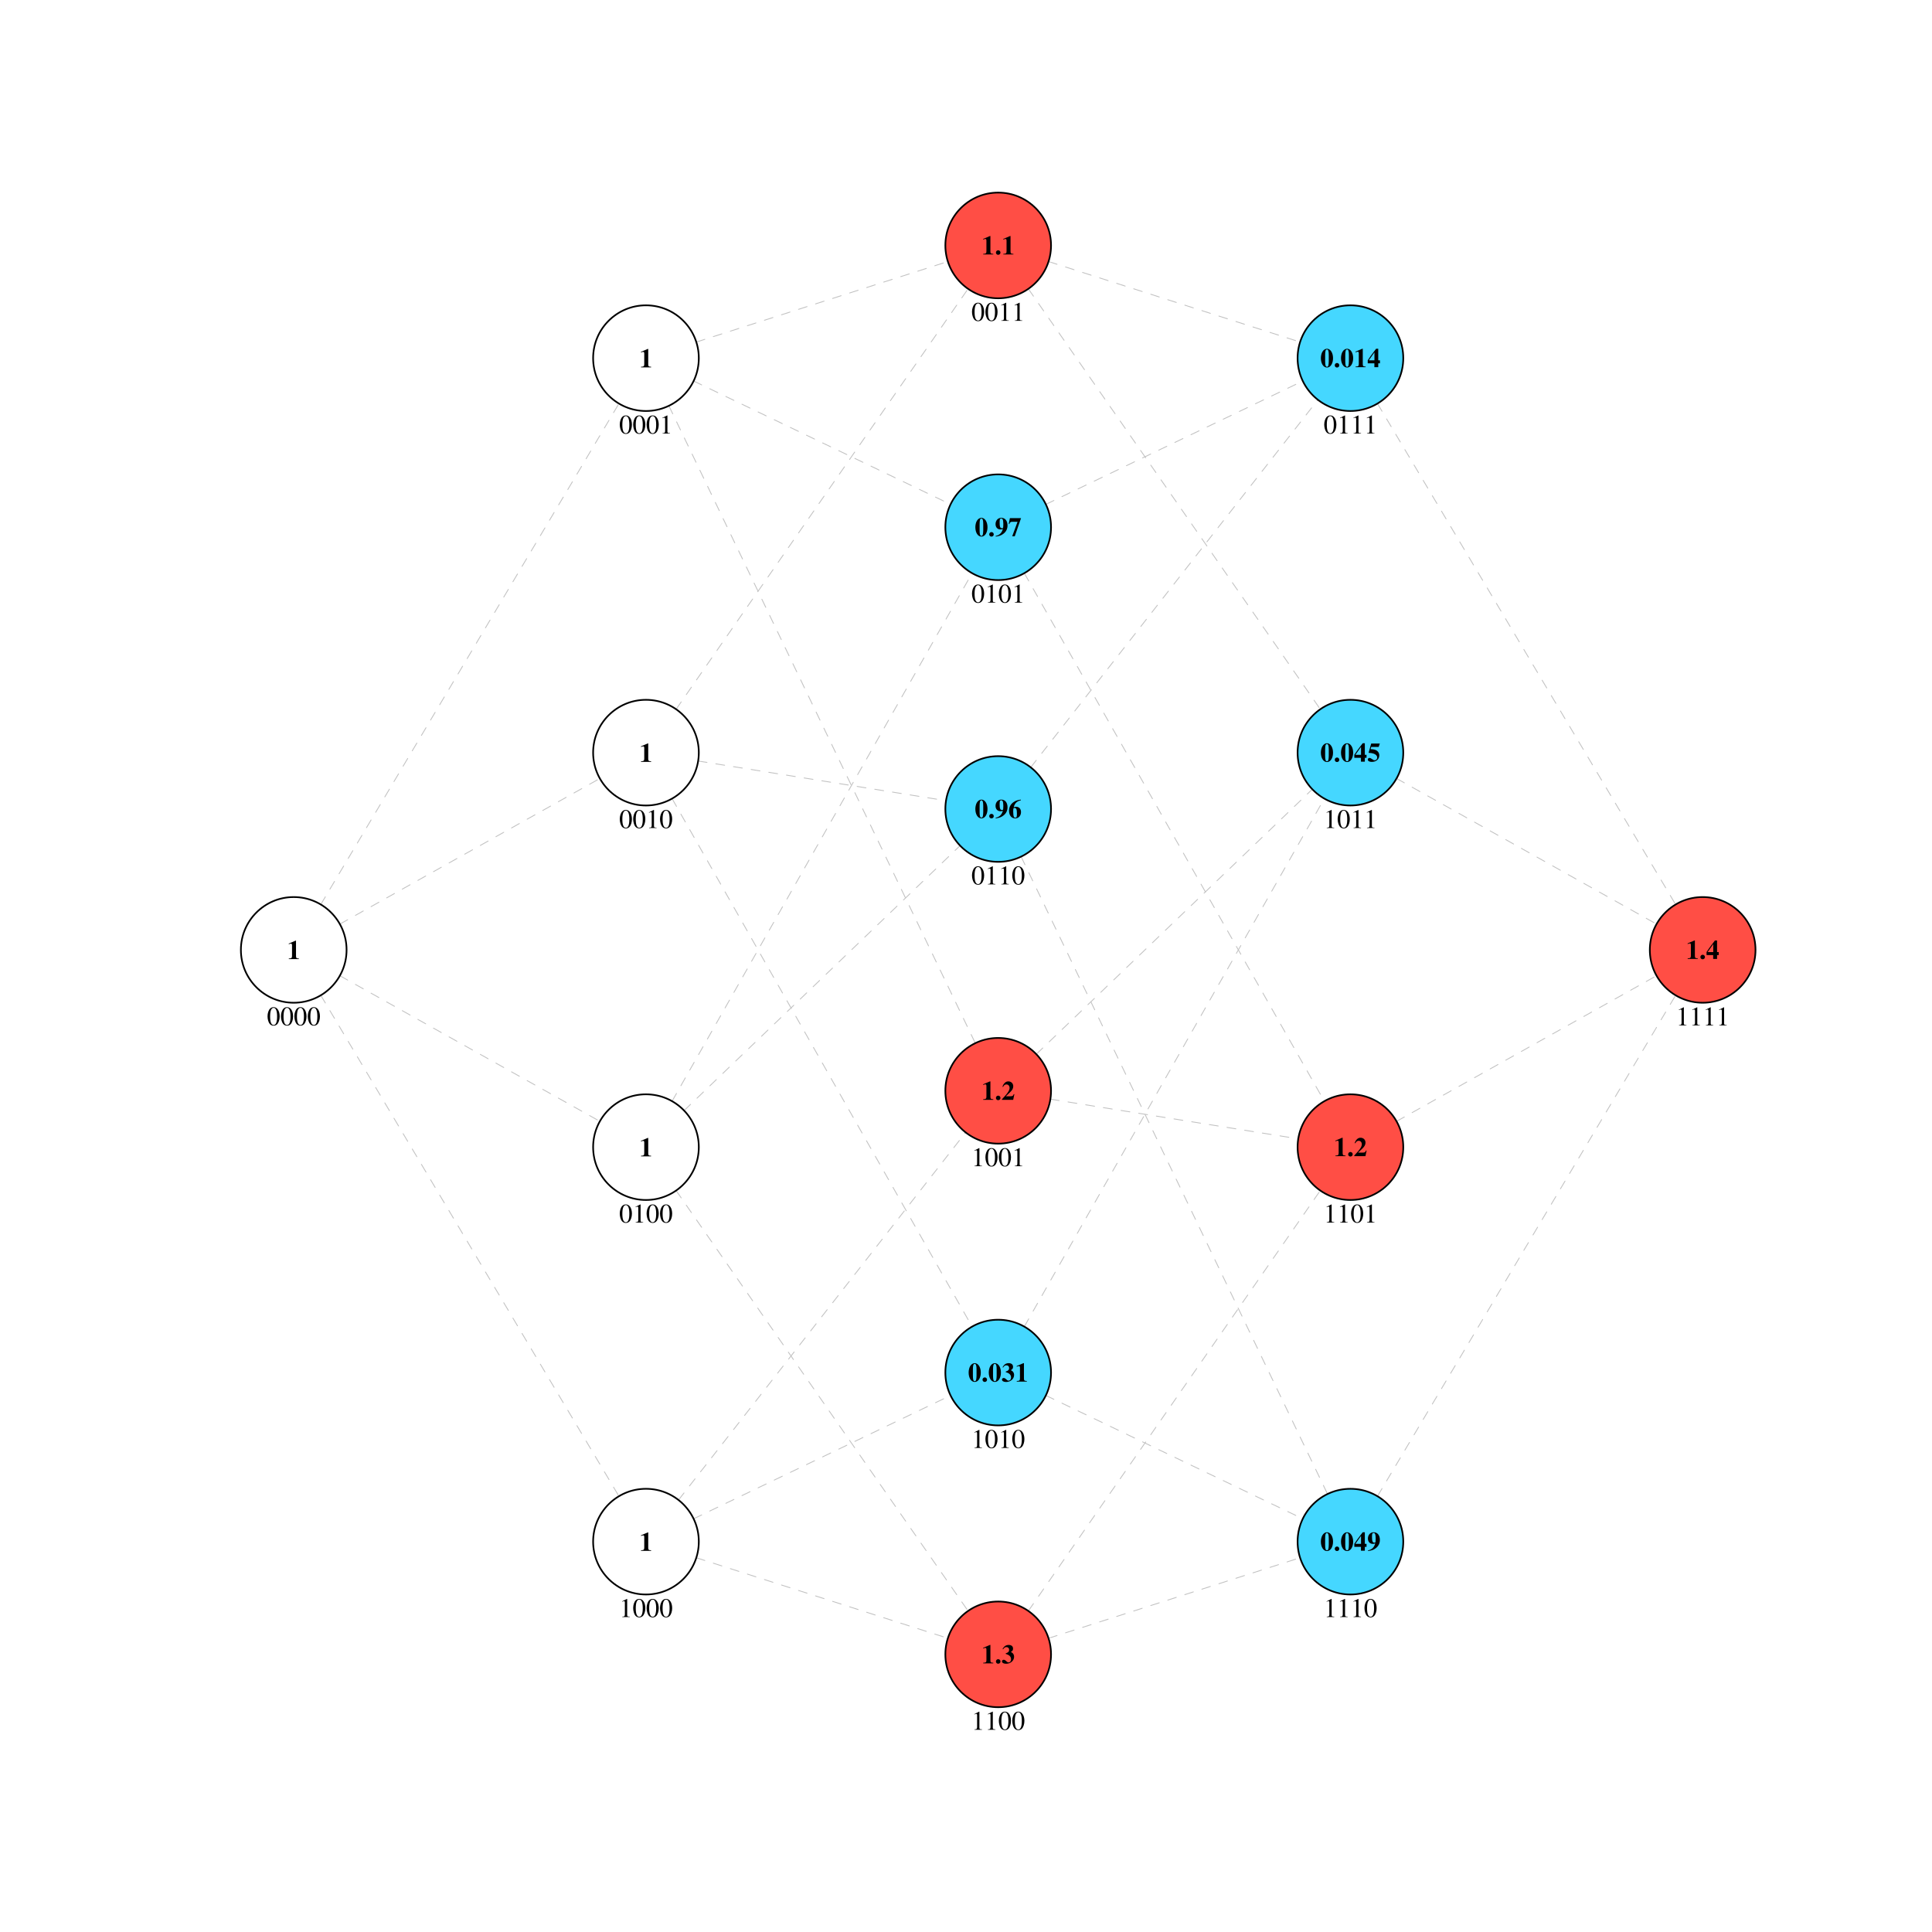
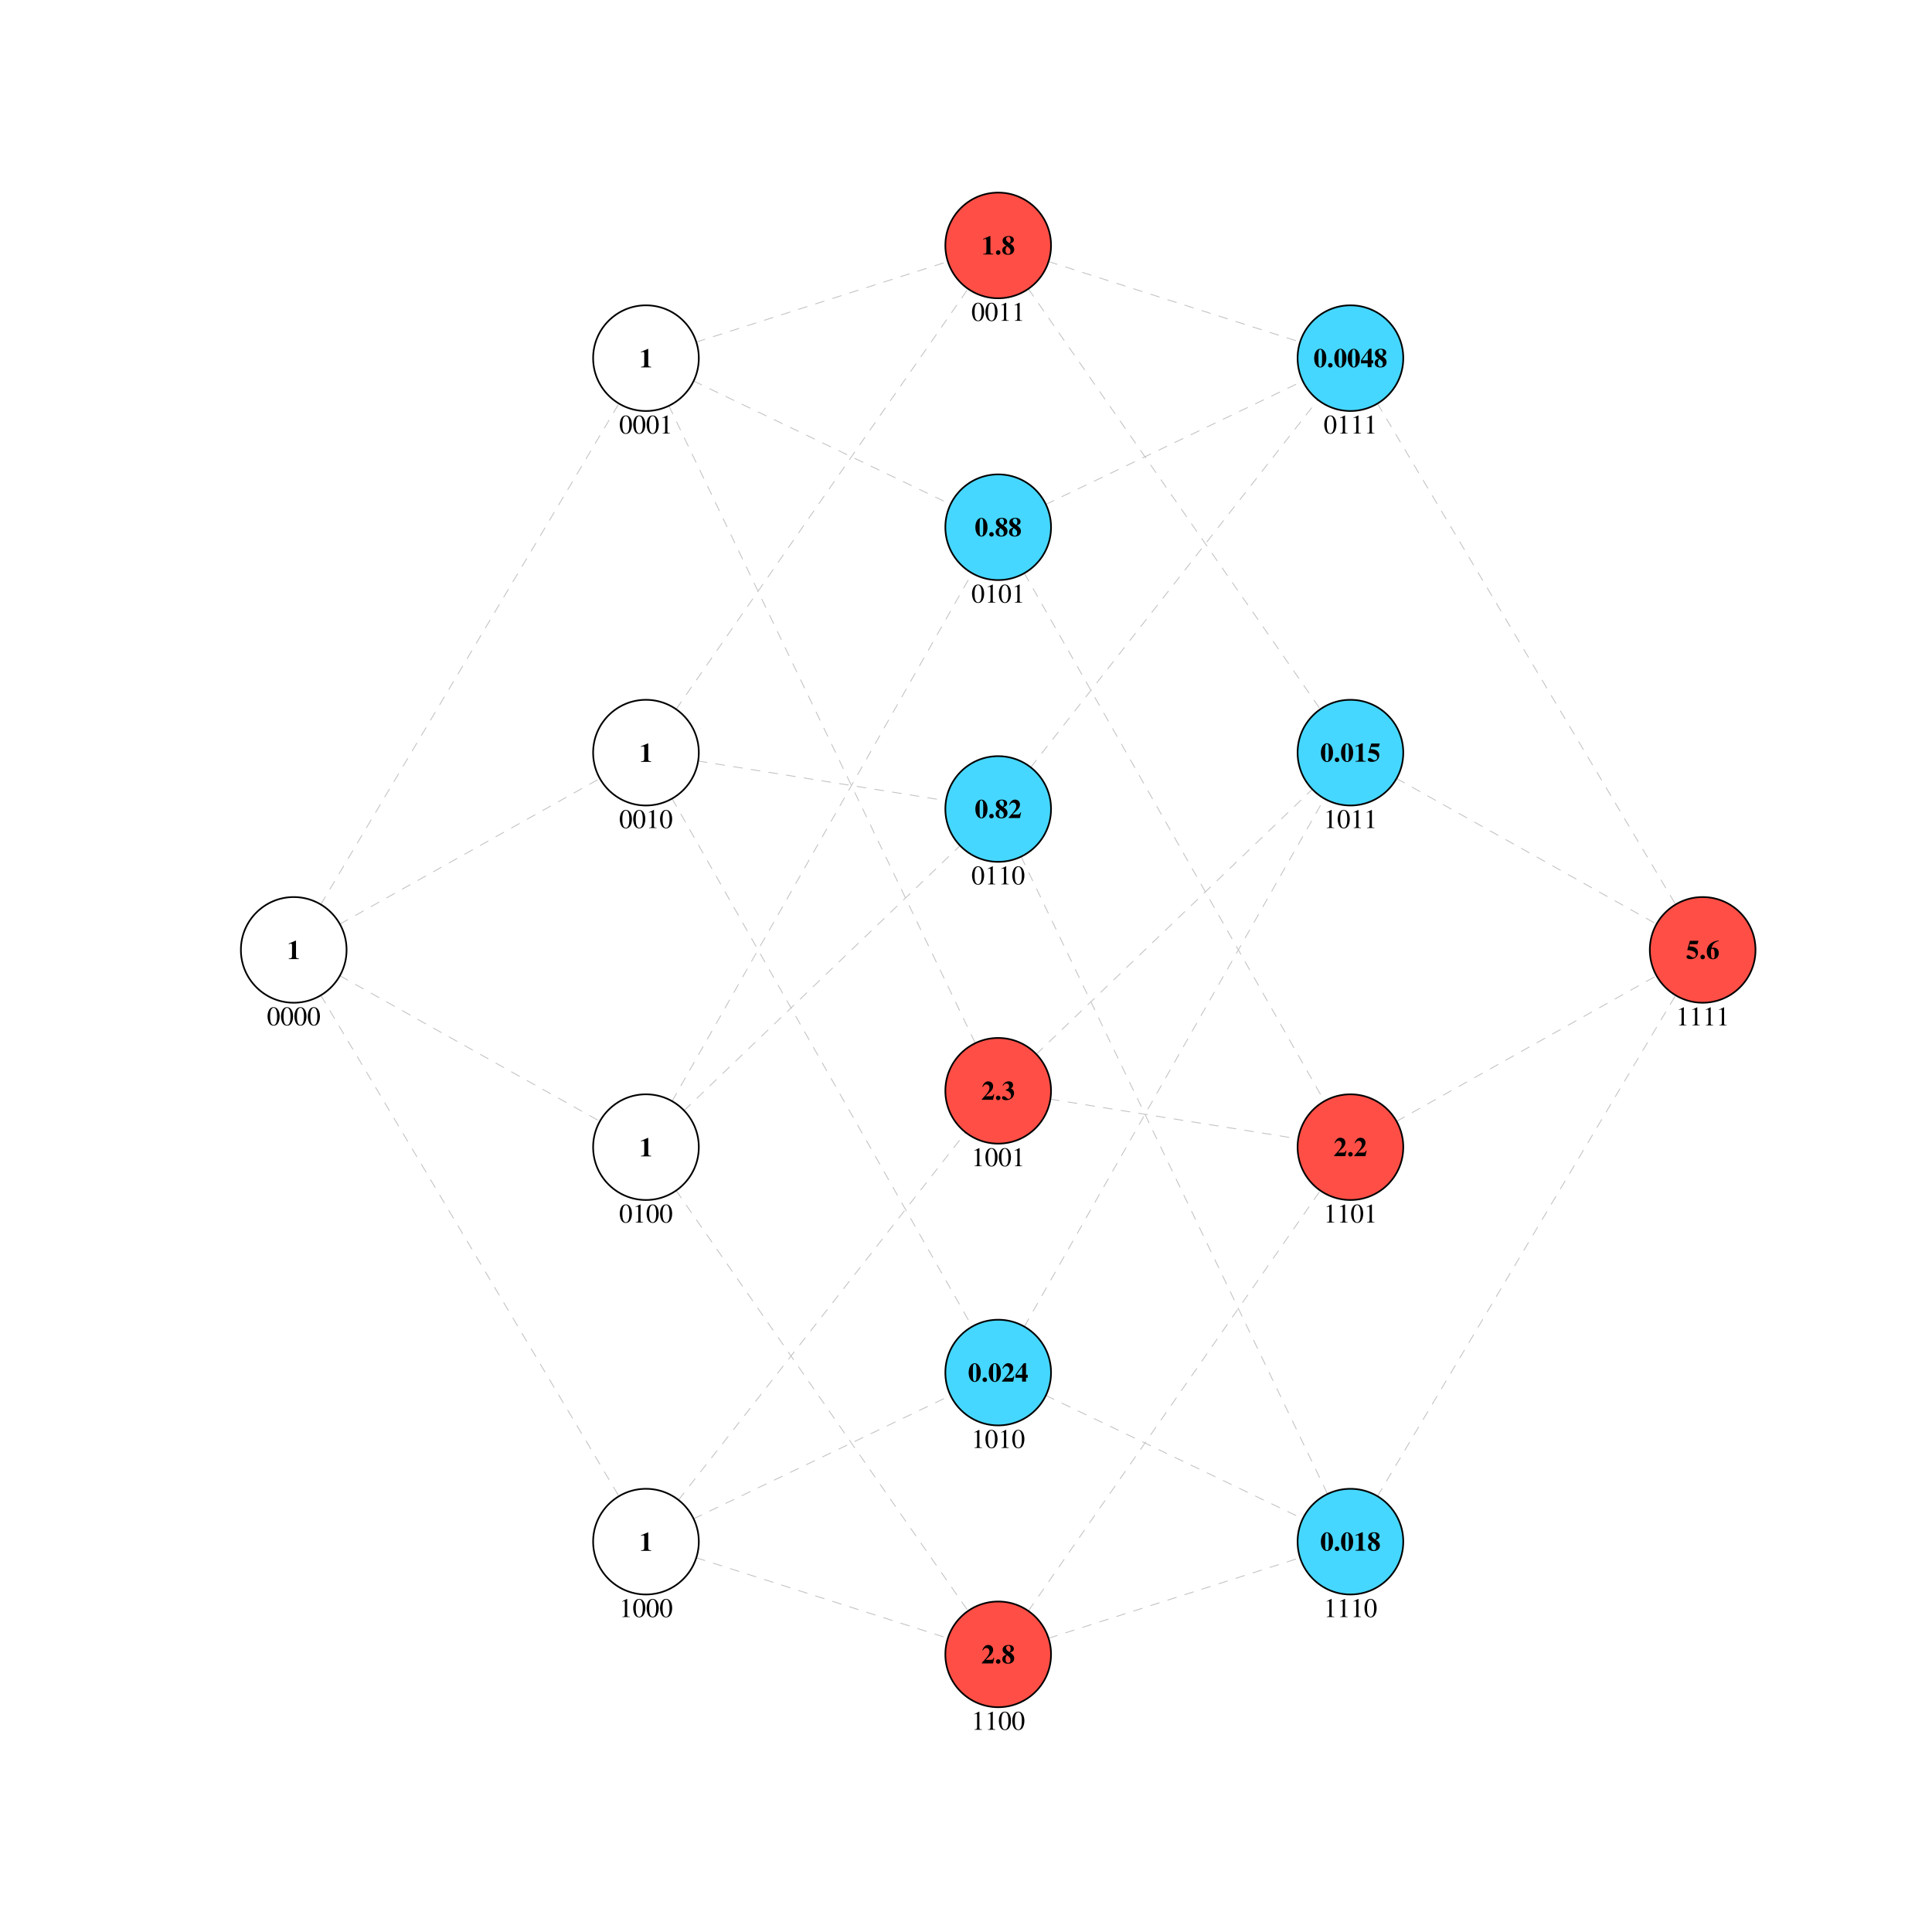
<svg xmlns="http://www.w3.org/2000/svg" class="svglite" width="864.00pt" height="864.00pt" viewBox="0 0 864.00 864.00">
  <defs>
    <style type="text/css">
    .svglite line, .svglite polyline, .svglite polygon, .svglite path, .svglite rect, .svglite circle {
      fill: none;
      stroke: #000000;
      stroke-linecap: round;
      stroke-linejoin: round;
      stroke-miterlimit: 10.00;
    }
  </style>
  </defs>
  <rect width="100%" height="100%" style="stroke: none; fill: #FFFFFF;" />
  <defs>
    <clipPath id="cpMC4wMHw4NjQuMDB8MC4wMHw4NjQuMDA=">
      <rect x="0.00" y="0.00" width="864.00" height="864.00" />
    </clipPath>
  </defs>
  <g clip-path="url(#cpMC4wMHw4NjQuMDB8MC4wMHw4NjQuMDA=)">
</g>
  <defs>
    <clipPath id="cpNTkuMDR8ODMzLjc2fDU5LjA0fDc5MC41Ng==">
      <rect x="59.04" y="59.04" width="774.72" height="731.52" />
    </clipPath>
  </defs>
  <g clip-path="url(#cpNTkuMDR8ODMzLjc2fDU5LjA0fDc5MC41Ng==)">
    <line x1="143.45" y1="404.50" x2="276.80" y2="180.47" style="stroke-width: 0.38; stroke: #C1C1C1; stroke-dasharray: 4.00,4.00;" />
    <line x1="151.98" y1="413.26" x2="268.27" y2="348.13" style="stroke-width: 0.38; stroke: #C1C1C1; stroke-dasharray: 4.00,4.00;" />
    <line x1="151.98" y1="436.34" x2="268.27" y2="501.47" style="stroke-width: 0.38; stroke: #C1C1C1; stroke-dasharray: 4.00,4.00;" />
    <line x1="143.45" y1="445.10" x2="276.80" y2="669.13" style="stroke-width: 0.38; stroke: #C1C1C1; stroke-dasharray: 4.00,4.00;" />
    <line x1="311.38" y1="152.97" x2="423.90" y2="116.96" style="stroke-width: 0.38; stroke: #C1C1C1; stroke-dasharray: 4.00,4.00;" />
    <line x1="310.18" y1="170.39" x2="425.10" y2="225.55" style="stroke-width: 0.38; stroke: #C1C1C1; stroke-dasharray: 4.00,4.00;" />
    <line x1="299.12" y1="181.46" x2="436.16" y2="466.51" style="stroke-width: 0.38; stroke: #C1C1C1; stroke-dasharray: 4.00,4.00;" />
    <line x1="302.36" y1="317.18" x2="432.92" y2="129.17" style="stroke-width: 0.38; stroke: #C1C1C1; stroke-dasharray: 4.00,4.00;" />
    <line x1="312.21" y1="340.32" x2="423.07" y2="358.06" style="stroke-width: 0.38; stroke: #C1C1C1; stroke-dasharray: 4.00,4.00;" />
    <line x1="300.55" y1="357.13" x2="434.73" y2="593.28" style="stroke-width: 0.38; stroke: #C1C1C1; stroke-dasharray: 4.00,4.00;" />
    <line x1="300.55" y1="492.47" x2="434.73" y2="256.32" style="stroke-width: 0.38; stroke: #C1C1C1; stroke-dasharray: 4.00,4.00;" />
    <line x1="305.93" y1="496.65" x2="429.36" y2="378.16" style="stroke-width: 0.38; stroke: #C1C1C1; stroke-dasharray: 4.00,4.00;" />
    <line x1="302.36" y1="532.42" x2="432.92" y2="720.43" style="stroke-width: 0.38; stroke: #C1C1C1; stroke-dasharray: 4.00,4.00;" />
    <line x1="303.43" y1="670.81" x2="431.85" y2="506.43" style="stroke-width: 0.38; stroke: #C1C1C1; stroke-dasharray: 4.00,4.00;" />
    <line x1="310.18" y1="679.21" x2="425.10" y2="624.05" style="stroke-width: 0.38; stroke: #C1C1C1; stroke-dasharray: 4.00,4.00;" />
    <line x1="311.38" y1="696.63" x2="423.90" y2="732.64" style="stroke-width: 0.38; stroke: #C1C1C1; stroke-dasharray: 4.00,4.00;" />
    <line x1="468.90" y1="116.96" x2="581.42" y2="152.97" style="stroke-width: 0.38; stroke: #C1C1C1; stroke-dasharray: 4.00,4.00;" />
    <line x1="459.88" y1="129.17" x2="590.44" y2="317.18" style="stroke-width: 0.38; stroke: #C1C1C1; stroke-dasharray: 4.00,4.00;" />
    <line x1="467.70" y1="225.55" x2="582.62" y2="170.39" style="stroke-width: 0.38; stroke: #C1C1C1; stroke-dasharray: 4.00,4.00;" />
    <line x1="458.07" y1="256.32" x2="592.25" y2="492.47" style="stroke-width: 0.38; stroke: #C1C1C1; stroke-dasharray: 4.00,4.00;" />
    <line x1="460.95" y1="343.17" x2="589.37" y2="178.79" style="stroke-width: 0.38; stroke: #C1C1C1; stroke-dasharray: 4.00,4.00;" />
    <line x1="456.64" y1="383.09" x2="593.68" y2="668.14" style="stroke-width: 0.38; stroke: #C1C1C1; stroke-dasharray: 4.00,4.00;" />
    <line x1="463.44" y1="471.44" x2="586.87" y2="352.95" style="stroke-width: 0.38; stroke: #C1C1C1; stroke-dasharray: 4.00,4.00;" />
    <line x1="469.73" y1="491.54" x2="580.59" y2="509.28" style="stroke-width: 0.38; stroke: #C1C1C1; stroke-dasharray: 4.00,4.00;" />
    <line x1="458.07" y1="593.28" x2="592.25" y2="357.13" style="stroke-width: 0.38; stroke: #C1C1C1; stroke-dasharray: 4.00,4.00;" />
    <line x1="467.70" y1="624.05" x2="582.62" y2="679.21" style="stroke-width: 0.38; stroke: #C1C1C1; stroke-dasharray: 4.00,4.00;" />
    <line x1="459.88" y1="720.43" x2="590.44" y2="532.42" style="stroke-width: 0.38; stroke: #C1C1C1; stroke-dasharray: 4.00,4.00;" />
    <line x1="468.90" y1="732.64" x2="581.42" y2="696.63" style="stroke-width: 0.38; stroke: #C1C1C1; stroke-dasharray: 4.00,4.00;" />
    <line x1="616.00" y1="180.47" x2="749.35" y2="404.50" style="stroke-width: 0.38; stroke: #C1C1C1; stroke-dasharray: 4.00,4.00;" />
    <line x1="624.53" y1="348.13" x2="740.82" y2="413.26" style="stroke-width: 0.38; stroke: #C1C1C1; stroke-dasharray: 4.00,4.00;" />
    <line x1="624.53" y1="501.47" x2="740.82" y2="436.34" style="stroke-width: 0.38; stroke: #C1C1C1; stroke-dasharray: 4.00,4.00;" />
    <line x1="616.00" y1="669.13" x2="749.35" y2="445.10" style="stroke-width: 0.38; stroke: #C1C1C1; stroke-dasharray: 4.00,4.00;" />
    <circle cx="131.36" cy="424.80" r="23.63" style="stroke-width: 0.75; fill: #FFFFFF;" />
    <circle cx="288.88" cy="160.17" r="23.63" style="stroke-width: 0.75; fill: #FFFFFF;" />
    <circle cx="288.88" cy="336.59" r="23.63" style="stroke-width: 0.75; fill: #FFFFFF;" />
    <circle cx="288.88" cy="513.01" r="23.63" style="stroke-width: 0.75; fill: #FFFFFF;" />
    <circle cx="288.88" cy="689.43" r="23.63" style="stroke-width: 0.75; fill: #FFFFFF;" />
    <circle cx="446.40" cy="109.76" r="23.63" style="stroke-width: 0.75; fill: #FF4E45;" />
    <circle cx="446.40" cy="235.78" r="23.63" style="stroke-width: 0.75; fill: #45D7FF;" />
    <circle cx="446.40" cy="361.79" r="23.63" style="stroke-width: 0.75; fill: #45D7FF;" />
    <circle cx="446.40" cy="487.81" r="23.63" style="stroke-width: 0.75; fill: #FF4E45;" />
    <circle cx="446.40" cy="613.82" r="23.63" style="stroke-width: 0.75; fill: #45D7FF;" />
    <circle cx="446.40" cy="739.84" r="23.63" style="stroke-width: 0.75; fill: #FF4E45;" />
    <circle cx="603.92" cy="160.17" r="23.63" style="stroke-width: 0.75; fill: #45D7FF;" />
    <circle cx="603.92" cy="336.59" r="23.63" style="stroke-width: 0.75; fill: #45D7FF;" />
    <circle cx="603.92" cy="513.01" r="23.63" style="stroke-width: 0.75; fill: #FF4E45;" />
    <circle cx="603.92" cy="689.43" r="23.63" style="stroke-width: 0.75; fill: #45D7FF;" />
    <circle cx="761.44" cy="424.80" r="23.63" style="stroke-width: 0.75; fill: #FF4E45;" />
  </g>
  <g clip-path="url(#cpMC4wMHw4NjQuMDB8MC4wMHw4NjQuMDA=)">
    <text x="131.36" y="428.92" text-anchor="middle" style="font-size: 12.00px; font-weight: bold; font-family: Times;" textLength="6.00px" lengthAdjust="spacingAndGlyphs">1</text>
    <text x="288.88" y="164.29" text-anchor="middle" style="font-size: 12.00px; font-weight: bold; font-family: Times;" textLength="6.00px" lengthAdjust="spacingAndGlyphs">1</text>
    <text x="288.88" y="340.71" text-anchor="middle" style="font-size: 12.00px; font-weight: bold; font-family: Times;" textLength="6.00px" lengthAdjust="spacingAndGlyphs">1</text>
    <text x="288.88" y="517.13" text-anchor="middle" style="font-size: 12.00px; font-weight: bold; font-family: Times;" textLength="6.00px" lengthAdjust="spacingAndGlyphs">1</text>
    <text x="288.88" y="693.55" text-anchor="middle" style="font-size: 12.00px; font-weight: bold; font-family: Times;" textLength="6.00px" lengthAdjust="spacingAndGlyphs">1</text>
-     <text x="446.40" y="113.80" text-anchor="middle" style="font-size: 12.00px; font-weight: bold; font-family: Times;" textLength="15.00px" lengthAdjust="spacingAndGlyphs">1.1</text>
-     <text x="446.40" y="239.82" text-anchor="middle" style="font-size: 12.00px; font-weight: bold; font-family: Times;" textLength="21.00px" lengthAdjust="spacingAndGlyphs">0.97</text>
-     <text x="446.40" y="365.83" text-anchor="middle" style="font-size: 12.00px; font-weight: bold; font-family: Times;" textLength="21.00px" lengthAdjust="spacingAndGlyphs">0.96</text>
-     <text x="446.40" y="491.85" text-anchor="middle" style="font-size: 12.00px; font-weight: bold; font-family: Times;" textLength="15.00px" lengthAdjust="spacingAndGlyphs">1.2</text>
-     <text x="446.40" y="617.86" text-anchor="middle" style="font-size: 12.00px; font-weight: bold; font-family: Times;" textLength="26.99px" lengthAdjust="spacingAndGlyphs">0.031</text>
-     <text x="446.40" y="743.87" text-anchor="middle" style="font-size: 12.00px; font-weight: bold; font-family: Times;" textLength="15.00px" lengthAdjust="spacingAndGlyphs">1.3</text>
-     <text x="603.92" y="164.21" text-anchor="middle" style="font-size: 12.00px; font-weight: bold; font-family: Times;" textLength="26.99px" lengthAdjust="spacingAndGlyphs">0.014</text>
-     <text x="603.92" y="340.63" text-anchor="middle" style="font-size: 12.00px; font-weight: bold; font-family: Times;" textLength="26.99px" lengthAdjust="spacingAndGlyphs">0.045</text>
-     <text x="603.92" y="517.05" text-anchor="middle" style="font-size: 12.00px; font-weight: bold; font-family: Times;" textLength="15.00px" lengthAdjust="spacingAndGlyphs">1.2</text>
-     <text x="603.92" y="693.48" text-anchor="middle" style="font-size: 12.00px; font-weight: bold; font-family: Times;" textLength="26.99px" lengthAdjust="spacingAndGlyphs">0.049</text>
-     <text x="761.44" y="428.84" text-anchor="middle" style="font-size: 12.00px; font-weight: bold; font-family: Times;" textLength="15.00px" lengthAdjust="spacingAndGlyphs">1.4</text>
+     <text x="446.40" y="113.80" text-anchor="middle" style="font-size: 12.00px; font-weight: bold; font-family: Times;" textLength="15.00px" lengthAdjust="spacingAndGlyphs">1.8</text>
+     <text x="446.40" y="239.82" text-anchor="middle" style="font-size: 12.00px; font-weight: bold; font-family: Times;" textLength="21.00px" lengthAdjust="spacingAndGlyphs">0.88</text>
+     <text x="446.40" y="365.83" text-anchor="middle" style="font-size: 12.00px; font-weight: bold; font-family: Times;" textLength="21.00px" lengthAdjust="spacingAndGlyphs">0.82</text>
+     <text x="446.40" y="491.84" text-anchor="middle" style="font-size: 12.00px; font-weight: bold; font-family: Times;" textLength="15.00px" lengthAdjust="spacingAndGlyphs">2.3</text>
+     <text x="446.40" y="617.87" text-anchor="middle" style="font-size: 12.00px; font-weight: bold; font-family: Times;" textLength="26.99px" lengthAdjust="spacingAndGlyphs">0.024</text>
+     <text x="446.40" y="743.88" text-anchor="middle" style="font-size: 12.00px; font-weight: bold; font-family: Times;" textLength="15.00px" lengthAdjust="spacingAndGlyphs">2.8</text>
+     <text x="603.92" y="164.21" text-anchor="middle" style="font-size: 12.00px; font-weight: bold; font-family: Times;" textLength="32.99px" lengthAdjust="spacingAndGlyphs">0.0048</text>
+     <text x="603.92" y="340.63" text-anchor="middle" style="font-size: 12.00px; font-weight: bold; font-family: Times;" textLength="26.99px" lengthAdjust="spacingAndGlyphs">0.015</text>
+     <text x="603.92" y="517.05" text-anchor="middle" style="font-size: 12.00px; font-weight: bold; font-family: Times;" textLength="15.00px" lengthAdjust="spacingAndGlyphs">2.2</text>
+     <text x="603.92" y="693.47" text-anchor="middle" style="font-size: 12.00px; font-weight: bold; font-family: Times;" textLength="26.99px" lengthAdjust="spacingAndGlyphs">0.018</text>
+     <text x="761.44" y="428.84" text-anchor="middle" style="font-size: 12.00px; font-weight: bold; font-family: Times;" textLength="15.00px" lengthAdjust="spacingAndGlyphs">5.6</text>
    <text x="131.36" y="458.52" text-anchor="middle" style="font-size: 12.00px; font-family: Times;" textLength="23.99px" lengthAdjust="spacingAndGlyphs">0000</text>
    <text x="288.88" y="193.89" text-anchor="middle" style="font-size: 12.00px; font-family: Times;" textLength="23.99px" lengthAdjust="spacingAndGlyphs">0001</text>
    <text x="288.88" y="370.31" text-anchor="middle" style="font-size: 12.00px; font-family: Times;" textLength="23.99px" lengthAdjust="spacingAndGlyphs">0010</text>
    <text x="288.88" y="546.73" text-anchor="middle" style="font-size: 12.00px; font-family: Times;" textLength="23.99px" lengthAdjust="spacingAndGlyphs">0100</text>
    <text x="288.88" y="723.15" text-anchor="middle" style="font-size: 12.00px; font-family: Times;" textLength="23.99px" lengthAdjust="spacingAndGlyphs">1000</text>
    <text x="446.40" y="143.48" text-anchor="middle" style="font-size: 12.00px; font-family: Times;" textLength="23.99px" lengthAdjust="spacingAndGlyphs">0011</text>
    <text x="446.40" y="269.50" text-anchor="middle" style="font-size: 12.00px; font-family: Times;" textLength="23.99px" lengthAdjust="spacingAndGlyphs">0101</text>
    <text x="446.40" y="395.51" text-anchor="middle" style="font-size: 12.00px; font-family: Times;" textLength="23.99px" lengthAdjust="spacingAndGlyphs">0110</text>
    <text x="446.40" y="521.53" text-anchor="middle" style="font-size: 12.00px; font-family: Times;" textLength="23.99px" lengthAdjust="spacingAndGlyphs">1001</text>
    <text x="446.40" y="647.54" text-anchor="middle" style="font-size: 12.00px; font-family: Times;" textLength="23.99px" lengthAdjust="spacingAndGlyphs">1010</text>
    <text x="446.40" y="773.56" text-anchor="middle" style="font-size: 12.00px; font-family: Times;" textLength="23.99px" lengthAdjust="spacingAndGlyphs">1100</text>
    <text x="603.92" y="193.89" text-anchor="middle" style="font-size: 12.00px; font-family: Times;" textLength="23.99px" lengthAdjust="spacingAndGlyphs">0111</text>
    <text x="603.92" y="370.31" text-anchor="middle" style="font-size: 12.00px; font-family: Times;" textLength="23.99px" lengthAdjust="spacingAndGlyphs">1011</text>
    <text x="603.92" y="546.73" text-anchor="middle" style="font-size: 12.00px; font-family: Times;" textLength="23.99px" lengthAdjust="spacingAndGlyphs">1101</text>
    <text x="603.92" y="723.15" text-anchor="middle" style="font-size: 12.00px; font-family: Times;" textLength="23.99px" lengthAdjust="spacingAndGlyphs">1110</text>
    <text x="761.44" y="458.57" text-anchor="middle" style="font-size: 12.00px; font-family: Times;" textLength="23.99px" lengthAdjust="spacingAndGlyphs">1111</text>
  </g>
</svg>
